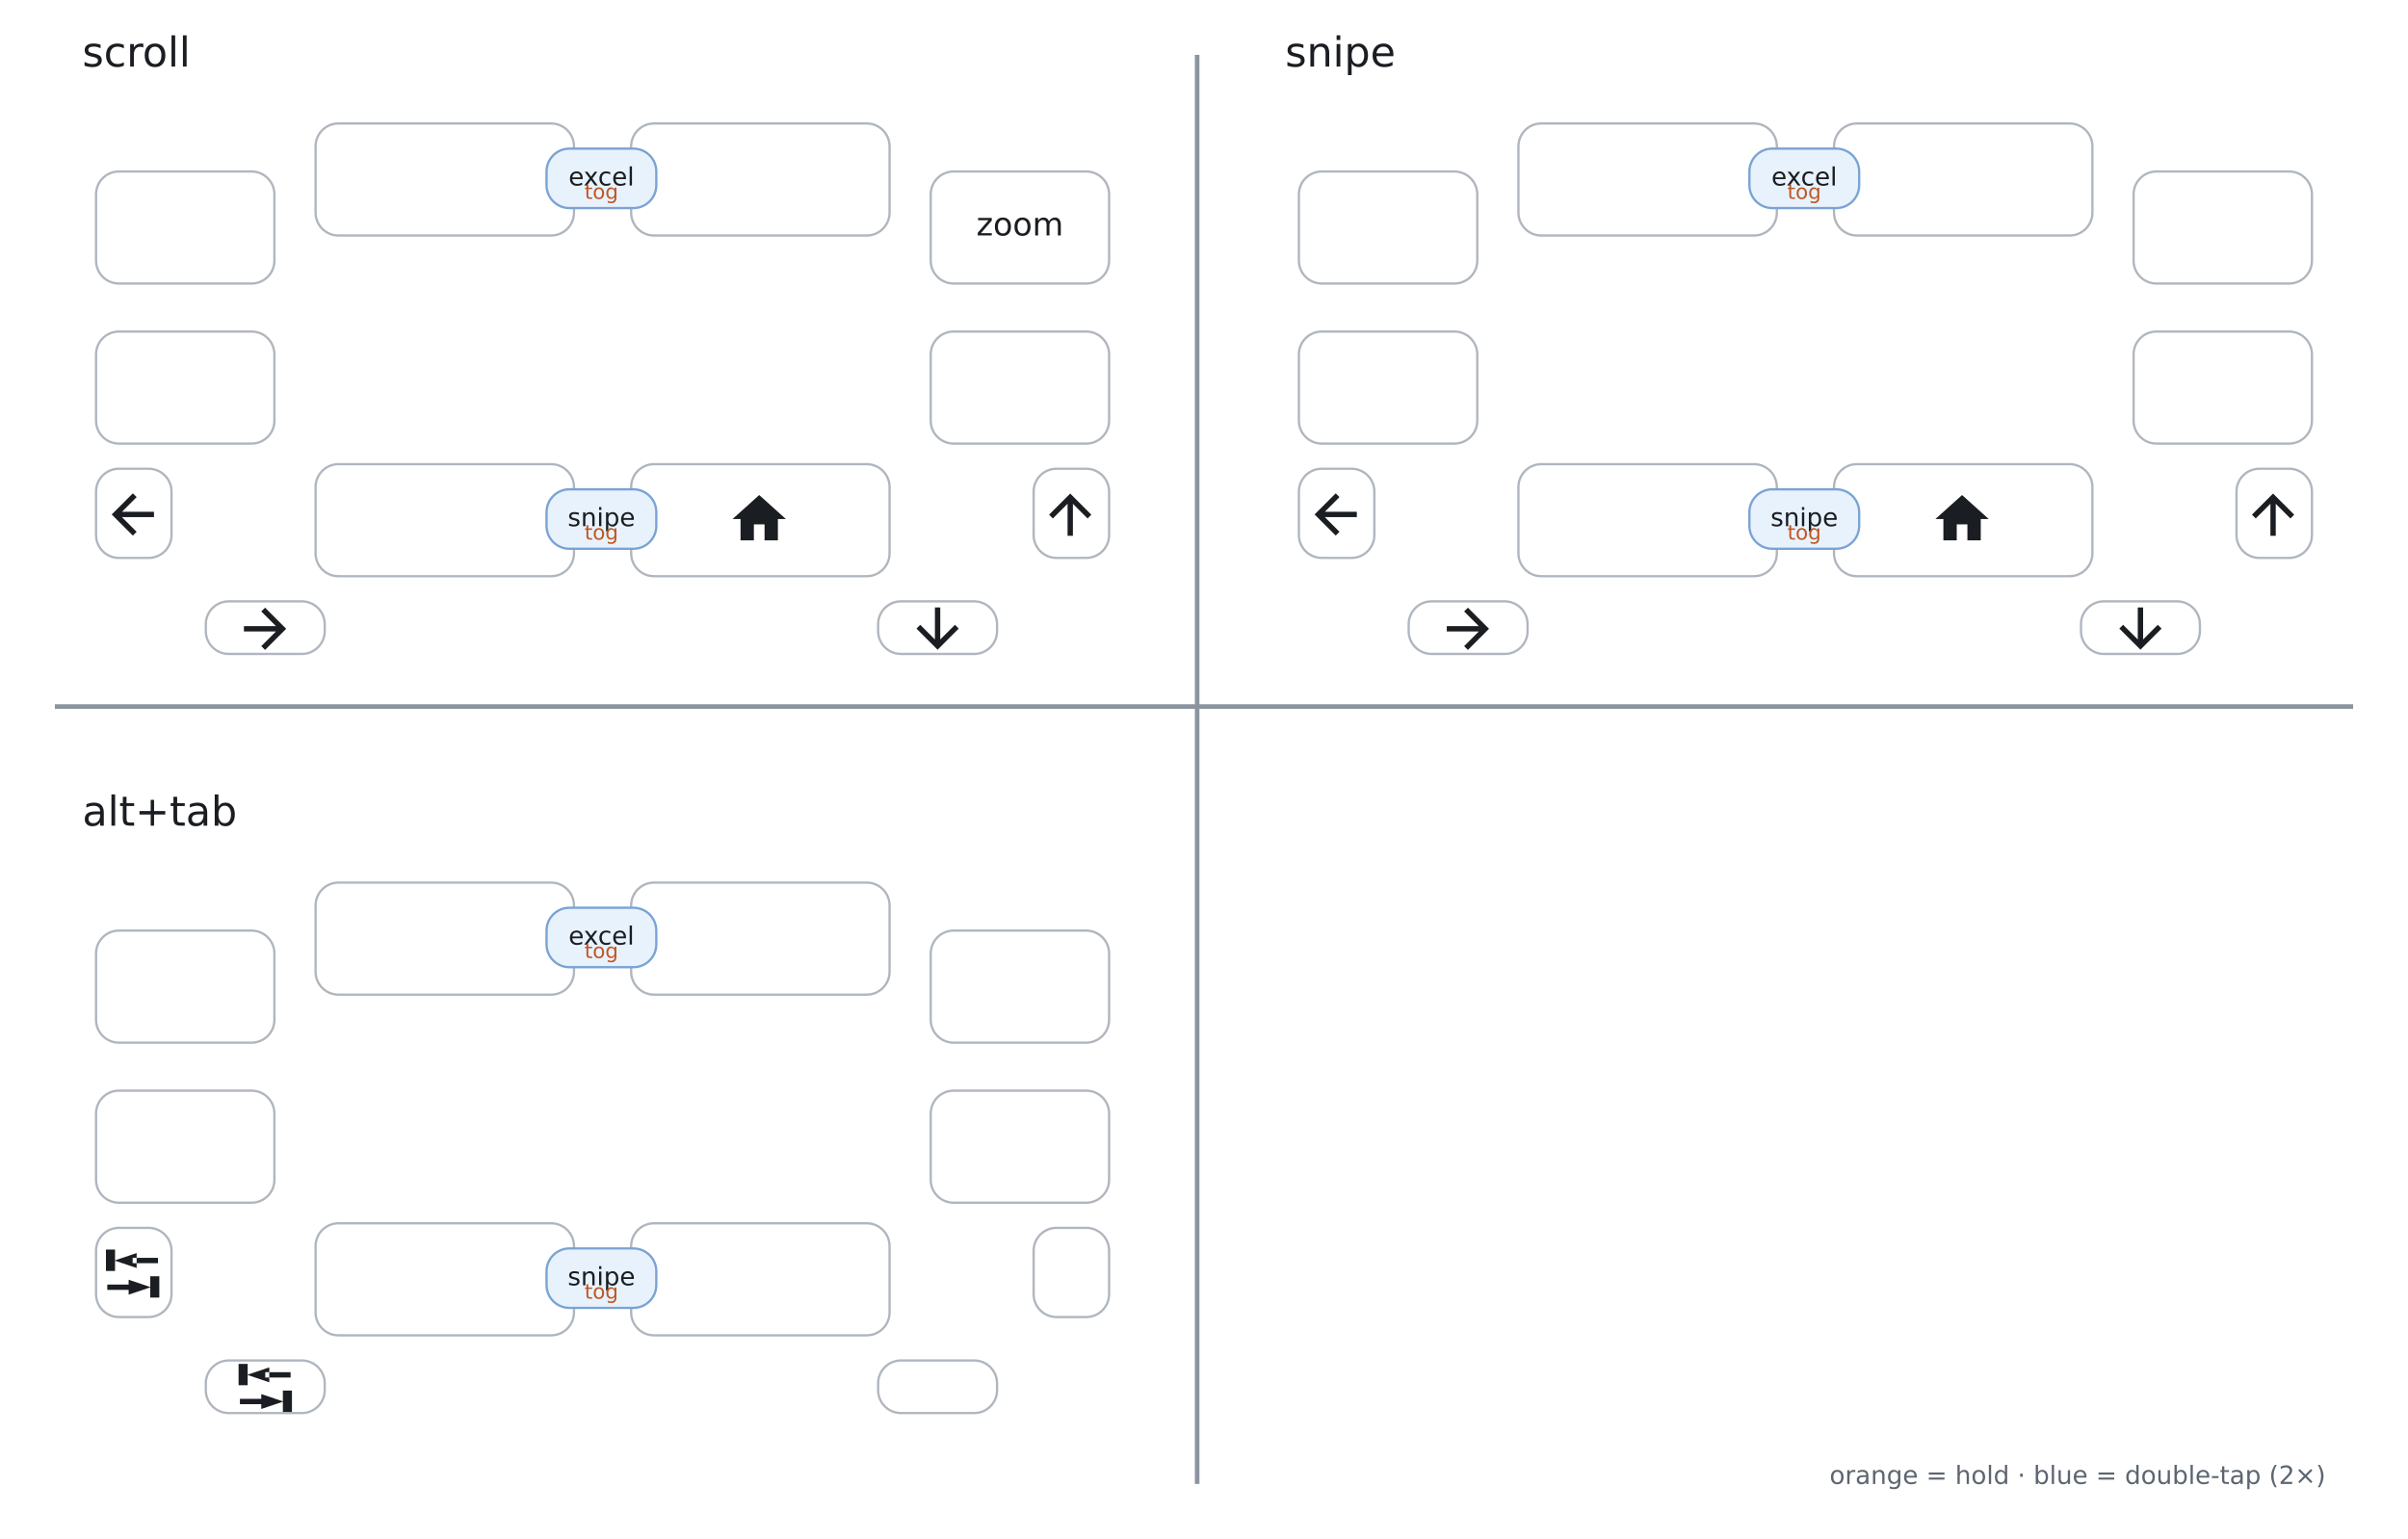
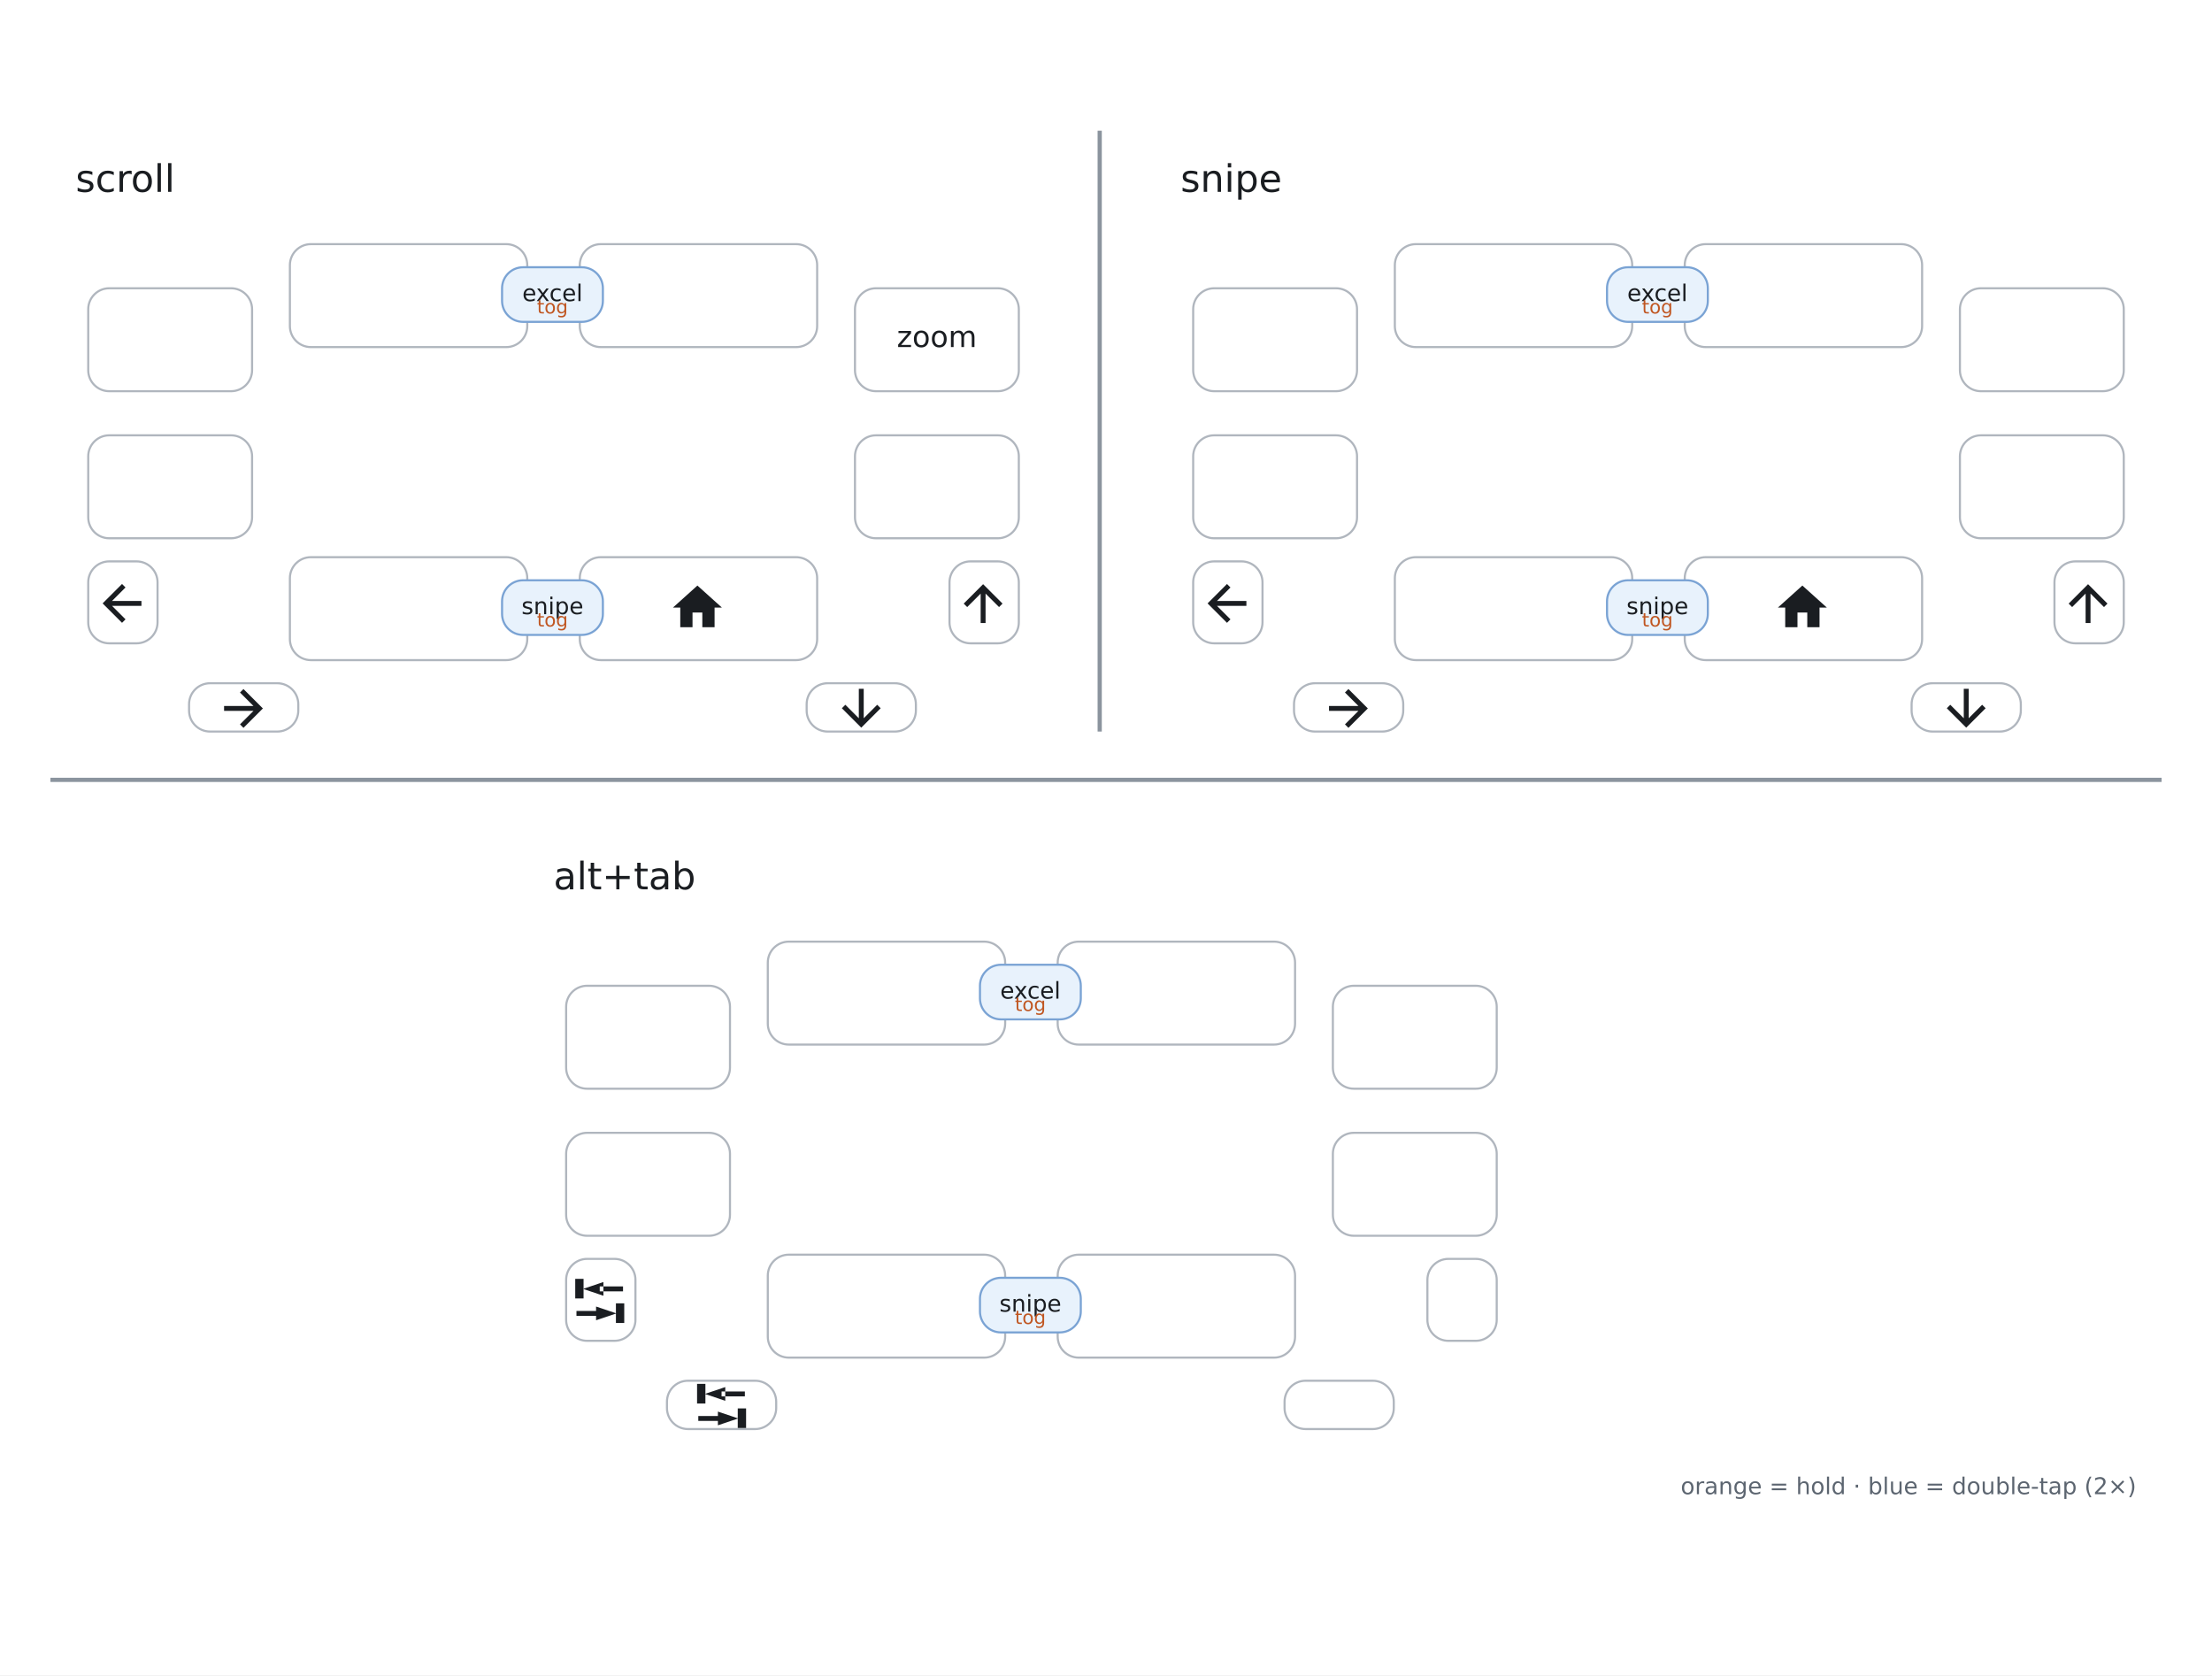
- <svg xmlns="http://www.w3.org/2000/svg" xmlns:xlink="http://www.w3.org/1999/xlink" width="1053" height="673.0" viewBox="0 0 1053 673.0" class="keymap">
+ <svg xmlns="http://www.w3.org/2000/svg" xmlns:xlink="http://www.w3.org/1999/xlink" width="1053" height="797.417" viewBox="0 0 1053 797.417" class="keymap">
  <rect id="page-bg" width="100%" height="100%" fill="#ffffff" />
  <g id="layer-dividers" fill="none" stroke="#8b949e" stroke-width="2" stroke-linecap="butt">
-     <line class="layer-divider-h" x1="24.0" y1="309.0" x2="1029.0" y2="309.0" />
-     <line class="layer-divider-v" x1="523.5" y1="24.0" x2="523.5" y2="649.0" />
+     <line class="layer-divider-h" x1="24.0" y1="371.2" x2="1029.0" y2="371.2" />
+     <line class="layer-divider-v" x1="523.5" y1="62.209" x2="523.5" y2="348.209" />
  </g>
  <defs>/* start glyphs */
<symbol id="del-sign" viewBox="0 0 24 24">
      <path fill="#1a1d21" fill-rule="evenodd" d="M22.87 3.32L22.59 3.04L22.17 3.04L22.13 2.95L21.89 2.95L21.8 3.09L21.61 3.13L21.33 3.41L21.29 3.6L21.05 3.79L21.01 3.97L20.12 4.86L20.03 4.91L19.93 4.81L19.47 5.33L18.95 5.65L18.58 5.84L18.44 5.84L18.35 5.98L18.11 6.12L17.79 6.26L17.46 6.26L17.32 5.56L17.27 5L17.18 4.95L17.18 4.63L17.09 4.58L17.09 4.35L16.99 4.3L16.9 3.88L16.81 3.83L16.71 3.65L16.71 3.51L16.57 3.41L16.53 3.23L16.29 3.04L16.25 2.85L15.69 2.29L15.55 2.29L15.13 2.06L14.94 1.83L14.8 1.83L14.75 1.73L13.68 1.64L13.63 1.55L13.21 1.55L13.17 1.64L12.56 1.64L12.28 1.97L12.19 2.01L12.14 1.92L12 1.92L11.91 2.01L11.86 2.2L11.63 2.2L11.58 2.29L11.44 2.29L11.39 2.48L11.25 2.48L11.21 2.76L11.11 2.85L10.93 3.23L10.69 3.32L10.69 3.46L10.6 3.55L10.69 3.6L10.69 4.21L10.6 4.25L10.6 4.67L10.69 4.72L10.69 5.33L10.79 5.37L10.79 5.61L10.88 5.65L10.97 6.07L11.07 6.12L11.16 6.31L11.16 6.45L11.3 6.54L11.49 6.82L11.53 7.01L11.91 7.38L12.09 7.43L12.65 7.8L12.75 7.94L13.17 8.03L13.35 8.13L13.4 8.22L13.82 8.31L13.87 8.41L14.1 8.41L14.15 8.5L14.47 8.5L14.52 8.59L14.99 8.64L14.8 9.34L14.47 9.85L14.33 9.95L14.33 10.09L13.91 10.79L13.77 10.93L13.59 10.97L13.4 11.21L13.31 11.25L13.26 11.16L13.03 11.07L12.98 10.88L12.42 10.32L12.28 10.32L12.23 10.23L11.81 10.13L11.3 9.81L11.21 9.67L10.79 9.57L10.6 9.48L10.55 9.39L9.9 9.34L9.67 9.29L9.62 9.2L8.73 9.2L8.69 9.11L8.36 9.11L8.31 9.2L8.08 9.2L8.03 9.11L7.89 9.11L7.85 9.2L7.47 9.39L7.19 9.43L7.05 9.39L7.01 9.48L6.63 9.57L6.31 9.57L6.26 9.67L5.84 9.76L5.56 10.09L5.37 10.13L5 10.51L4.95 10.69L4.72 10.88L4.72 11.02L4.63 11.07L4.63 11.3L4.53 11.35L4.53 11.67L4.63 11.72L4.63 11.95L4.91 12.23L5.05 12.23L5.09 12.33L5.23 12.33L5.28 12.23L5.47 12.14L5.61 12.14L6.17 11.58L6.26 11.35L7.19 10.88L7.66 10.79L9.01 10.79L10.04 10.88L10.27 10.93L10.32 11.02L10.83 11.11L11.44 11.44L11.77 11.77L12.05 12.33L12.05 13.03L11.95 13.21L11.63 13.54L11.35 13.59L11.3 13.68L11.16 13.73L11.07 13.82L9.95 14.05L9.9 13.96L9.57 13.96L9.53 14.05L8.55 14.05L8.5 14.15L8.27 14.19L7.24 14.24L7.19 14.33L6.68 14.33L6.63 14.43L6.31 14.43L6.26 14.52L5.7 14.71L5.37 14.71L5.33 14.8L5.09 14.8L5.05 14.89L4.67 15.08L4.53 15.08L4.35 15.27L4.3 15.45L3.69 16.01L3.65 16.2L3.41 16.39L3.41 16.53L3.23 16.9L3.13 16.95L3.13 17.37L3.04 17.41L3.04 18.39L3.13 18.44L3.51 19.37L3.55 19.61L3.55 20.03L3.37 20.12L3.23 20.12L3.13 20.26L2.53 20.59L1.92 20.68L1.87 20.77L1.64 20.77L1.59 20.87L1.41 20.96L1.27 20.96L1.08 21.15L1.08 21.29L0.99 21.33L0.99 21.85L1.08 21.89L1.08 22.03L1.36 22.31L1.5 22.31L1.55 22.41L1.87 22.41L1.92 22.31L2.15 22.31L2.2 22.22L2.62 22.13L2.67 22.03L3.13 21.85L3.37 21.85L3.41 21.75L3.6 21.66L4.02 21.57L4.07 21.47L4.25 21.38L4.39 21.38L4.49 21.24L5.05 20.96L5.98 21.01L6.91 21.19L6.96 21.29L8.22 21.29L8.27 21.19L9.43 21.1L9.48 21.01L9.9 21.01L9.95 20.91L10.27 20.91L10.32 20.82L10.6 20.73L10.83 20.73L10.88 20.63L11.02 20.63L11.11 20.49L11.67 20.12L12 20.03L12 20.17L12.14 20.26L12.28 20.49L12.28 20.63L12.65 21.01L12.89 21.01L12.93 21.1L13.54 21.1L13.59 21.01L13.73 21.01L14.1 20.63L14.1 19.93L14.01 19.89L13.96 19.47L13.91 17.13L14.01 17.09L14.01 16.95L13.91 16.9L14.05 14.1L14.24 13.63L14.38 13.54L14.38 13.4L14.85 12.47L14.94 12.42L14.99 12.14L15.36 11.58L15.97 11.02L16.01 10.65L16.2 10.37L16.62 9.95L16.81 9.9L16.85 9.53L16.99 9.11L17.09 8.92L17.18 8.87L17.23 8.59L17.37 8.45L17.97 8.13L18.39 8.03L18.44 7.94L18.81 7.75L18.95 7.75L19.05 7.61L19.23 7.57L19.42 7.33L19.61 7.29L19.89 6.96L20.07 6.91L20.45 6.49L20.73 6.31L20.91 6.26L21.01 6.17L21.05 5.98L21.19 5.89L21.29 5.75L21.47 5.7L22.87 4.3L22.92 4.11L23.06 4.02L23.06 3.79L22.97 3.74L22.97 3.51L22.87 3.46ZM11.81 16.2L11.77 16.95L11.67 17.23L11.35 17.51L11.35 17.65L11.21 17.88L10.69 18.35L10.65 18.53L10.51 18.67L9.67 19.23L9.25 19.37L8.92 19.37L8.87 19.47L8.36 19.61L7.85 19.61L7.71 19.47L7.71 19.05L7.75 19L7.94 18.95L8.41 18.44L8.69 18.25L8.87 18.21L9.06 17.97L9.25 17.93L9.43 17.69L9.62 17.65L9.81 17.41L9.99 17.37L10.46 16.85L10.65 16.81L11.21 16.2ZM8.78 15.69L8.78 16.11L8.64 16.2L8.55 16.34L8.27 16.53L8.08 16.57L7.99 16.67L7.94 16.85L7.61 17.13L7.33 17.46L7.05 17.65L6.87 17.69L6.59 18.02L5.51 18.72L5.37 18.72L5.28 18.81L5.23 18.72L5 18.63L4.81 18.16L4.81 17.27L5 16.99L5.42 16.57L5.61 16.53L5.79 16.29L6.07 16.25L6.12 16.15L6.45 16.01L7.99 15.69L8.73 15.64ZM12.89 3.23L13.07 3.13L13.87 3.13L14.24 3.23L14.43 3.32L14.85 3.74L15.13 4.21L15.17 4.49L15.27 4.53L15.41 4.95L15.5 5.51L15.5 6.77L15.41 6.96L14.33 6.87L13.77 6.68L13.26 6.35L13.07 6.12L12.89 6.07L12.75 5.93L12.42 5.42L12.28 5.09L12.28 4.11L12.37 3.74Z" />
    </symbol>
    <symbol id="esc-sign" viewBox="0 0 24 24">
      <path fill="#1a1d21" d="M13.51 15.209 5.641 7.194 3.666 9.169 2.244 2.2 9.067 3.768 7.122 5.743 14.991 13.757ZM12.029 21.8Q9.996 21.8 8.24 21.031Q6.483 20.261 5.147 18.925Q3.812 17.59 3.057 15.833Q2.302 14.076 2.302 12.073H4.363Q4.363 14.192 5.394 15.935Q6.425 17.677 8.167 18.708Q9.909 19.738 12.029 19.738Q14.178 19.738 15.905 18.708Q17.633 17.677 18.664 15.935Q19.695 14.192 19.695 12.073Q19.695 9.924 18.679 8.196Q17.662 6.468 15.92 5.438Q14.178 4.407 12.029 4.407V2.345Q14.033 2.345 15.804 3.1Q17.575 3.855 18.911 5.191Q20.247 6.527 21.001 8.298Q21.756 10.069 21.756 12.073Q21.756 14.105 20.987 15.862Q20.217 17.619 18.882 18.954Q17.546 20.29 15.789 21.045Q14.033 21.8 12.029 21.8ZM4.508 6.643 6.57 4.581 3.928 3.913Z" />
    </symbol>
    <symbol id="excel-copy-picture" viewBox="0 0 24 24">
      <path fill="#1a1d21" d="M13.75 2C14.909 2 15.863 2.876 15.986 4.002C15.986 4.001 15.986 4 15.986 3.999L17.75 4C18.993 4 20 5.007 20 6.25V11H18.5V6.25C18.5 5.836 18.164 5.5 17.75 5.5L15.621 5.5C15.217 6.103 14.53 6.5 13.75 6.5H10.25C9.47 6.5 8.783 6.103 8.379 5.5L6.25 5.5C5.836 5.5 5.5 5.836 5.5 6.25V19.75C5.5 20.164 5.836 20.5 6.25 20.5H11.031C11.098 21.041 11.274 21.548 11.535 22H6.25C5.007 22 4 20.993 4 19.75V6.25C4 5.007 5.007 4 6.25 4L8.014 3.999C8.138 2.875 9.092 2 10.25 2H13.75ZM15.995 4.096L16 4.25C16 4.198 15.998 4.147 15.995 4.096ZM13.75 3.5H10.25C9.836 3.5 9.5 3.836 9.5 4.25C9.5 4.664 9.836 5 10.25 5H13.75C14.164 5 14.5 4.664 14.5 4.25C14.5 3.836 14.164 3.5 13.75 3.5ZM15 12C13.343 12 12 13.343 12 15V20C12 20.556 12.151 21.077 12.415 21.524L15.909 18.03C16.788 17.152 18.212 17.152 19.091 18.03L22.585 21.524C22.849 21.077 23 20.556 23 20V15C23 13.343 21.657 12 20 12H15ZM15 23C14.444 23 13.923 22.849 13.476 22.585L16.97 19.091C17.263 18.798 17.737 18.798 18.03 19.091L21.524 22.585C21.077 22.849 20.556 23 20 23H15ZM20 16C19.448 16 19 15.552 19 15C19 14.448 19.448 14 20 14C20.552 14 21 14.448 21 15C21 15.552 20.552 16 20 16Z" />
    </symbol>
    <symbol id="excel-paste-format" viewBox="0 0 24 24">
      <path fill="#1a1d21" d="M13.75 2C14.908 2 15.862 2.875 15.986 4H17.75C18.993 4 20 5.007 20 6.25V7.177C19.51 7.327 19.001 7.563 18.5 7.843V6.25C18.5 5.836 18.164 5.5 17.75 5.5H15.621C15.217 6.103 14.53 6.5 13.75 6.5H10.25C9.47 6.5 8.783 6.103 8.379 5.5H6.25C5.836 5.5 5.5 5.836 5.5 6.25V19.77C5.506 20.21 5.687 20.646 5.993 20.962L6.225 21.189C6.559 21.499 6.925 21.769 7.312 22H6.25C5.007 22 4 20.993 4 19.75V6.25C4 5.007 5.007 4 6.25 4H8.014C8.138 2.875 9.092 2 10.25 2H13.75ZM20.423 8.094C20.901 7.965 21.617 7.881 22.115 8.378C22.613 8.876 22.528 9.592 22.399 10.07C22.254 10.612 21.953 11.236 21.56 11.886C20.766 13.197 19.502 14.771 17.976 16.297C17.547 16.726 16.883 17.401 16.113 17.751C15.919 17.839 15.707 17.91 15.483 17.953C15.566 18.878 15.257 19.831 14.551 20.539L14.346 20.735C13.294 21.68 11.907 22.055 10.573 21.98C9.153 21.901 7.724 21.311 6.711 20.267C6.532 20.081 6.46 19.818 6.521 19.567C6.583 19.317 6.767 19.115 7.012 19.033C8.391 18.573 8.749 18.12 8.933 17.778C9.064 17.534 9.105 17.365 9.261 17C9.4 16.674 9.594 16.305 9.951 15.947C10.66 15.239 11.614 14.928 12.54 15.011C12.583 14.787 12.655 14.576 12.743 14.381C13.093 13.611 13.768 12.948 14.197 12.519C15.723 10.993 17.297 9.728 18.607 8.935C19.257 8.541 19.881 8.239 20.423 8.094ZM13.486 17.008C12.803 16.325 11.695 16.325 11.012 17.008C10.84 17.179 10.739 17.359 10.642 17.588C10.561 17.778 10.422 18.174 10.253 18.488C9.962 19.03 9.519 19.51 8.729 19.934C9.312 20.253 9.98 20.445 10.656 20.482C11.736 20.543 12.769 20.211 13.482 19.486L13.486 19.482C14.169 18.799 14.17 17.691 13.486 17.008ZM10.25 3.5C9.836 3.5 9.5 3.836 9.5 4.25C9.5 4.664 9.836 5 10.25 5H13.75C14.164 5 14.5 4.664 14.5 4.25C14.5 3.836 14.164 3.5 13.75 3.5H10.25Z" />
    </symbol>
    <symbol id="excel-paste-formulas" viewBox="0 0 24 24">
      <path fill="#1a1d21" d="M8.379 5.5H6.25C5.836 5.5 5.5 5.836 5.5 6.25V19.75C5.5 20.164 5.836 20.5 6.25 20.5H11.97C11.639 20.665 11.357 20.935 11.181 21.292C11.068 21.52 11.01 21.761 11.001 22H6.25C5.007 22 4 20.993 4 19.75V6.25C4 5.007 5.007 4 6.25 4H8.014C8.138 2.875 9.092 2 10.25 2H13.75C14.908 2 15.862 2.875 15.986 4H17.75C18.993 4 20 5.007 20 6.25V13H19.997C20.022 12.331 19.661 11.678 19.022 11.363C18.85 11.278 18.675 11.209 18.5 11.154V6.25C18.5 5.836 18.164 5.5 17.75 5.5H15.621C15.217 6.103 14.53 6.5 13.75 6.5H10.25C9.47 6.5 8.783 6.103 8.379 5.5ZM9.5 4.25C9.5 4.664 9.836 5 10.25 5H13.75C14.164 5 14.5 4.664 14.5 4.25C14.5 3.836 14.164 3.5 13.75 3.5H10.25C9.836 3.5 9.5 3.836 9.5 4.25ZM21.777 18.28C22.07 17.987 22.07 17.513 21.777 17.22C21.484 16.927 21.009 16.927 20.716 17.22L19.633 18.303L19.212 17.626C18.807 16.974 17.934 16.802 17.311 17.251C16.976 17.493 16.899 17.962 17.142 18.298C17.346 18.582 17.713 18.68 18.025 18.557L18.544 19.392L17.22 20.716C16.927 21.009 16.927 21.484 17.22 21.777C17.513 22.07 17.988 22.07 18.28 21.777L19.358 20.7L19.779 21.378C20.191 22.04 21.084 22.203 21.704 21.729C22.033 21.478 22.096 21.007 21.844 20.678C21.633 20.402 21.269 20.313 20.963 20.44L20.447 19.611L21.777 18.28ZM14.989 14.307C15.123 12.546 16.995 11.478 18.579 12.26C18.951 12.443 19.103 12.893 18.92 13.264C18.737 13.636 18.287 13.788 17.916 13.605C17.285 13.294 16.538 13.719 16.485 14.421L16.441 15H17.25C17.664 15 18 15.336 18 15.75C18 16.164 17.664 16.5 17.25 16.5H16.327L16.008 20.692C15.874 22.453 14.002 23.52 12.418 22.739C12.047 22.556 11.894 22.106 12.078 21.735C12.261 21.363 12.71 21.211 13.082 21.394C13.713 21.705 14.459 21.28 14.513 20.578L14.823 16.5H13.75C13.336 16.5 13 16.164 13 15.75C13 15.336 13.336 15 13.75 15H14.937L14.989 14.307Z" />
    </symbol>
    <symbol id="excel-paste-values" viewBox="0 0 24 24">
      <path fill="#1a1d21" d="M6.25 5.5H8.379C8.783 6.103 9.47 6.5 10.25 6.5H13.75C14.53 6.5 15.217 6.103 15.621 5.5H17.75C18.164 5.5 18.5 5.836 18.5 6.25V14.574C18.987 14.285 19.496 14.111 20 14.039V6.25C20 5.007 18.993 4 17.75 4H15.986C15.862 2.875 14.908 2 13.75 2H10.25C9.092 2 8.138 2.875 8.014 4H6.25C5.007 4 4 5.007 4 6.25V19.75C4 20.993 5.007 22 6.25 22H8.669C8.561 21.773 8.5 21.518 8.5 21.25V20.5H6.25C5.836 20.5 5.5 20.164 5.5 19.75V6.25C5.5 5.836 5.836 5.5 6.25 5.5ZM10.25 5C9.836 5 9.5 4.664 9.5 4.25C9.5 3.836 9.836 3.5 10.25 3.5H13.75C14.164 3.5 14.5 3.836 14.5 4.25C14.5 4.664 14.164 5 13.75 5H10.25ZM11 15.938C11 15.376 10.567 15.074 10.258 14.987C9.949 14.9 9.454 14.931 9.147 15.358C8.83 15.801 8.388 16.297 7.868 16.605C7.512 16.815 7.394 17.275 7.605 17.632C7.815 17.988 8.275 18.106 8.632 17.895C8.955 17.704 9.245 17.474 9.5 17.233V21.25C9.5 21.664 9.836 22 10.25 22C10.664 22 11 21.664 11 21.25V15.938ZM14.425 16.502C14.119 16.517 13.721 16.66 13.301 17.112C13.019 17.416 12.545 17.434 12.241 17.152C11.937 16.87 11.92 16.396 12.201 16.092C12.851 15.392 13.604 15.041 14.35 15.003C15.085 14.966 15.753 15.237 16.232 15.668C16.704 16.093 17.035 16.722 16.986 17.416C16.936 18.142 16.484 18.766 15.733 19.174C14.783 19.69 14.237 20.15 13.925 20.5H16.25C16.664 20.5 17 20.836 17 21.25C17 21.664 16.664 22 16.25 22H12.751C12.369 22 12.048 21.713 12.006 21.334C12.006 21.334 12.006 21.334 12.006 21.332L12.005 21.33L12.005 21.326L12.004 21.319L12.003 21.302C12.002 21.29 12.001 21.277 12.001 21.263C12 21.234 12 21.2 12.001 21.161C12.005 21.083 12.015 20.987 12.04 20.875C12.089 20.648 12.191 20.366 12.392 20.047C12.79 19.41 13.56 18.647 15.017 17.856C15.418 17.638 15.482 17.422 15.49 17.312C15.5 17.17 15.432 16.966 15.227 16.782C15.029 16.603 14.743 16.485 14.425 16.502ZM19.292 17.115C20.17 16.197 21.052 16.487 21.368 16.833C21.528 17.009 21.509 17.127 21.479 17.19C21.429 17.293 21.193 17.583 20.343 17.766C19.997 17.84 19.75 18.145 19.75 18.499C19.75 18.852 19.997 19.158 20.342 19.232C21.192 19.415 21.429 19.705 21.478 19.809C21.509 19.872 21.528 19.991 21.368 20.167C21.052 20.513 20.171 20.803 19.293 19.883C19.007 19.584 18.532 19.572 18.232 19.858C17.933 20.144 17.921 20.619 18.207 20.919C19.663 22.444 21.552 22.191 22.476 21.178C22.936 20.674 23.192 19.911 22.83 19.159C22.709 18.908 22.533 18.688 22.31 18.499C22.533 18.311 22.709 18.092 22.83 17.84C23.192 17.089 22.935 16.325 22.476 15.822C21.552 14.81 19.663 14.556 18.208 16.079C17.922 16.378 17.932 16.853 18.232 17.139C18.531 17.425 19.006 17.415 19.292 17.115Z" />
    </symbol>
    <symbol id="mdi:arrow-down" viewBox="0 0 24 24">
      <path fill="#1a1d21" d="M11,4H13V16L18.5,10.5L19.92,11.92L12,19.84L4.08,11.92L5.5,10.5L11,16V4Z" />
    </symbol>
    <symbol id="mdi:arrow-left" viewBox="0 0 24 24">
      <path fill="#1a1d21" d="M20,11V13H8L13.5,18.5L12.08,19.92L4.16,12L12.08,4.08L13.5,5.5L8,11H20Z" />
    </symbol>
    <symbol id="mdi:arrow-right" viewBox="0 0 24 24">
      <path fill="#1a1d21" d="M4,11V13H16L10.5,18.5L11.92,19.92L19.84,12L11.92,4.08L10.5,5.5L16,11H4Z" />
    </symbol>
    <symbol id="mdi:arrow-up" viewBox="0 0 24 24">
      <path fill="#1a1d21" d="M13,20H11V8L5.5,13.5L4.08,12.08L12,4.16L19.92,12.08L18.5,13.5L13,8V20Z" />
    </symbol>
    <symbol id="mdi:bluetooth" viewBox="0 0 24 24">
      <path fill="#1a1d21" d="M14.88,16.29L13,18.17V14.41M13,5.83L14.88,7.71L13,9.58M17.71,7.71L12,2H11V9.58L6.41,5L5,6.41L10.59,12L5,17.58L6.41,19L11,14.41V22H12L17.71,16.29L13.41,12L17.71,7.71Z" />
    </symbol>
    <symbol id="mdi:close" viewBox="0 0 24 24">
      <path fill="#1a1d21" d="M19,6.41L17.59,5L12,10.59L6.41,5L5,6.41L10.59,12L5,17.59L6.41,19L12,13.41L17.59,19L19,17.59L13.41,12L19,6.41Z" />
    </symbol>
    <symbol id="mdi:content-copy" viewBox="0 0 24 24">
      <path fill="#1a1d21" d="M19,21H8V7H19M19,5H8A2,2 0 0,0 6,7V21A2,2 0 0,0 8,23H19A2,2 0 0,0 21,21V7A2,2 0 0,0 19,5M16,1H4A2,2 0 0,0 2,3V17H4V3H16V1Z" />
    </symbol>
    <symbol id="mdi:content-cut" viewBox="0 0 24 24">
      <path fill="#1a1d21" d="M19,3L13,9L15,11L22,4V3M12,12.5A0.5,0.5 0 0,1 11.5,12A0.5,0.5 0 0,1 12,11.5A0.5,0.5 0 0,1 12.5,12A0.5,0.5 0 0,1 12,12.5M6,20A2,2 0 0,1 4,18C4,16.89 4.9,16 6,16A2,2 0 0,1 8,18C8,19.11 7.1,20 6,20M6,8A2,2 0 0,1 4,6C4,4.89 4.9,4 6,4A2,2 0 0,1 8,6C8,7.11 7.1,8 6,8M9.64,7.64C9.87,7.14 10,6.59 10,6A4,4 0 0,0 6,2A4,4 0 0,0 2,6A4,4 0 0,0 6,10C6.59,10 7.14,9.87 7.64,9.64L10,12L7.64,14.36C7.14,14.13 6.59,14 6,14A4,4 0 0,0 2,18A4,4 0 0,0 6,22A4,4 0 0,0 10,18C10,17.41 9.87,16.86 9.64,16.36L12,14L19,21H22V20L9.64,7.64Z" />
    </symbol>
    <symbol id="mdi:home" viewBox="0 0 24 24">
      <path fill="#1a1d21" d="M10,20V14H14V20H19V12H22L12,3L2,12H5V20H10Z" />
    </symbol>
    <symbol id="mdi:keyboard-backspace" viewBox="0 0 24 24">
      <path fill="#1a1d21" d="M21,11H6.83L10.41,7.41L9,6L3,12L9,18L10.41,16.58L6.83,13H21V11Z" />
    </symbol>
    <symbol id="mdi:keyboard-return" viewBox="0 0 24 24">
      <path fill="#1a1d21" d="M19,7V11H5.83L9.41,7.41L8,6L2,12L8,18L9.41,16.58L5.83,13H21V7H19Z" />
    </symbol>
    <symbol id="mdi:play-pause" viewBox="0 0 24 24">
      <path fill="#1a1d21" d="M3,5V19L11,12M13,19H16V5H13M18,5V19H21V5" />
    </symbol>
    <symbol id="mdi:power" viewBox="0 0 24 24">
      <path fill="#1a1d21" d="M16.56,5.44L15.11,6.89C16.84,7.94 18,9.83 18,12A6,6 0 0,1 12,18A6,6 0 0,1 6,12C6,9.83 7.16,7.94 8.88,6.88L7.44,5.44C5.36,6.88 4,9.28 4,12A8,8 0 0,0 12,20A8,8 0 0,0 20,12C20,9.28 18.64,6.88 16.56,5.44M13,3H11V13H13" />
    </symbol>
    <symbol id="mdi:skip-next" viewBox="0 0 24 24">
      <path fill="#1a1d21" d="M16,18H18V6H16M6,18L14.5,12L6,6V18Z" />
    </symbol>
    <symbol id="mdi:skip-previous" viewBox="0 0 24 24">
      <path fill="#1a1d21" d="M6,18V6H8V18H6M9.5,12L18,6V18L9.5,12Z" />
    </symbol>
    <symbol id="mdi:undo" viewBox="0 0 24 24">
      <path fill="#1a1d21" d="M12.5,8C9.85,8 7.45,9 5.6,10.6L2,7V16H11L7.38,12.38C8.77,11.22 10.54,10.5 12.5,10.5C16.04,10.5 19.05,12.81 20.1,16L22.47,15.22C21.08,11.03 17.15,8 12.5,8Z" />
    </symbol>
    <symbol id="mdi:volume-minus" viewBox="0 0 24 24">
      <path fill="#1a1d21" d="M3,9H7L12,4V20L7,15H3V9M14,11H22V13H14V11Z" />
    </symbol>
    <symbol id="mdi:volume-plus" viewBox="0 0 24 24">
      <path fill="#1a1d21" d="M3,9H7L12,4V20L7,15H3V9M14,11H17V8H19V11H22V13H19V16H17V13H14V11Z" />
    </symbol>
    <symbol id="prtsc-sign" viewBox="0 0 48 24">
      <path fill="#1a1d21" fill-rule="evenodd" d="M0.7 11.02L0.7 13.08L0.89 13.18L1.09 15.62L1.28 15.72L1.28 16.41L1.48 16.5L1.68 17.09L1.68 17.58L1.87 17.68L1.87 17.97L2.16 18.17L2.26 18.56L2.65 18.66L3.05 19.15L3.34 19.15L3.44 19.34L4.22 19.44L4.51 19.54L4.61 19.74L5.4 19.83L5.69 19.93L5.79 20.13L6.28 20.13L6.38 20.32L9.41 20.52L9.61 20.71L9.7 20.52L12.94 20.52L13.03 20.32L14.7 20.13L14.8 19.93L15.48 19.93L15.58 19.74L16.75 19.34L17.24 19.34L17.44 19.05L18.03 18.66L18.42 18.56L19.01 17.97L19.01 17.68L19.2 17.29L19.4 17.19L19.59 15.92L19.79 15.82L19.89 14.84L20.08 14.06L20.38 13.37L21.94 13.08L22.14 13.27L22.24 13.08L22.53 13.08L22.73 13.27L22.92 13.08L23.12 13.27L23.22 13.08L23.71 13.08L23.8 13.27L24.59 13.37L24.69 13.47L24.78 14.64L24.98 14.74L24.98 15.04L25.18 15.23L25.86 15.23L25.96 15.04L26.25 15.04L26.45 14.74L26.84 14.64L28.21 13.27L28.21 12.98L28.41 12.59L28.6 12.49L28.6 11.61L28.41 11.51L28.41 11.22L26.25 9.06L25.86 8.96L25.66 8.67L24.98 8.67L24.59 9.06L24.49 10.43L24 10.82L23.8 10.63L23.71 10.82L20.57 10.73L20.18 10.53L19.79 9.55L19.4 7.99L19.4 7.3L19.2 7.2L19.2 6.71L19.01 6.61L19.01 6.32L18.03 5.34L17.73 5.34L17.34 5.15L17.24 4.95L16.75 4.95L15.78 4.56L15.68 4.36L14.4 4.17L14.31 3.97L13.62 3.97L13.52 3.78L12.25 3.78L12.15 3.58L9.31 3.58L9.21 3.78L7.35 3.78L7.26 3.97L6.18 3.97L6.08 4.17L4.03 4.36L3.93 4.56L3.44 4.56L3.34 4.75L3.05 4.75L2.85 5.05L2.46 5.15L2.07 5.54L1.97 5.93L1.68 6.12L1.68 6.42L1.48 6.52L1.38 7.5L1.28 7.79L1.09 7.89L1.09 8.96L0.89 9.06L0.89 10.92ZM4.03 7.2L4.32 6.91L5 6.61L7.65 6.12L11.66 6.12L13.72 6.42L15.68 7.01L15.78 7.2L16.36 7.3L16.56 7.59L16.85 7.79L17.05 8.38L17.44 10.34L17.64 12.1L17.64 12.78L17.24 15.33L17.05 16.11L16.85 16.5L16.07 17.09L15.09 17.48L12.05 17.97L8.24 17.78L7.75 17.68L7.65 17.48L6.28 17.39L5.79 17.29L5.69 17.09L4.91 16.99L4.71 16.7L4.42 16.5L3.93 15.43L3.63 13.96L3.63 8.77ZM46.42 3.58L45.74 3.58L45.64 3.38L38.88 3.58L38.79 3.38L38.49 3.38L38.39 3.58L33.6 3.68L32.03 3.58L31.25 4.36L31.25 4.85L31.05 4.95L31.15 7.2L31.05 16.8L30.85 16.9L30.85 17.19L31.34 17.58L31.64 18.07L31.64 18.36L32.03 18.46L33.2 19.74L33.69 19.74L33.79 19.93L34.48 19.93L34.58 20.13L36.44 20.13L36.53 20.32L36.83 20.32L36.92 20.13L37.51 19.93L38 19.93L38.2 19.64L38.59 19.44L39.18 19.34L39.27 19.15L41.04 18.36L42.31 18.17L42.41 18.36L43.29 18.36L43.39 18.56L45.44 18.56L46.23 17.78L46.33 17.39L46.62 17.19L46.62 16.9L46.81 16.8L46.81 15.92L47.01 15.82L47.01 15.53L46.81 15.43L46.91 14.64L47.01 10.43L47.21 10.24L47.01 10.14L47.01 4.56L46.81 4.46L46.81 3.97ZM44.56 5.93L44.56 13.08L44.37 13.27L44.56 13.37L44.56 13.86L44.37 13.96L44.37 14.25L44.56 14.35L44.27 15.72L41.23 15.53L41.14 15.72L39.86 15.92L39.76 16.11L39.47 16.11L39.27 16.41L38.39 16.9L38.1 16.9L37.9 17.19L37.12 17.58L34.87 17.58L34.09 17.19L33.79 16.9L33.6 16.5L33.6 6.22L33.89 6.12L40.84 5.83Z" />
    </symbol>
    <symbol id="tab-sign" viewBox="0 0 24 24">
      <path fill="#1a1d21" d="M2 3H5.4V11H2ZM13.5 4.3L5.2 7.1 13.5 9.9ZM12 6.1H21.5V8.1H12ZM18.6 13H22V21H18.6ZM10.5 14.3L18.8 17.1 10.5 19.9ZM2.5 16.1H12V18.1H2.5Z" />
    </symbol>
  </defs>/* end glyphs */
<style>/* inherit to force styles through use tags */
svg path {
    fill: inherit;
}

/* font and background color specifications */
svg.keymap {
    font-family: SFMono-Regular,Consolas,Liberation Mono,Menlo,monospace;
    font-size: 14px;
    font-kerning: normal;
    text-rendering: optimizeLegibility;
    fill: #24292e;
}

/* default key styling */
rect.key {
    fill: #f6f8fa;
}

rect.key, rect.combo {
    stroke: #c9cccf;
    stroke-width: 1;
}

/* default key side styling, only used is draw_key_sides is set */
rect.side {
    filter: brightness(90%);
}

/* color accent for combo boxes */
rect.combo, rect.combo-separate {
    fill: #cdf;
}

/* color accent for held keys */
rect.held, rect.combo.held {
    fill: #fdd;
}

/* color accent for ghost (optional) keys */
rect.ghost, rect.combo.ghost {
    stroke-dasharray: 4, 4;
    stroke-width: 2;
}

text {
    text-anchor: middle;
    dominant-baseline: middle;
}

/* styling for layer labels */
text.label {
    font-weight: bold;
    text-anchor: start;
    stroke: white;
    stroke-width: 4;
    paint-order: stroke;
}

/* styling for optional footer */
text.footer {
    text-anchor: end;
    dominant-baseline: auto;
    stroke: white;
    stroke-width: 4;
    paint-order: stroke;
}

/* styling for combo tap, and key non-tap label text */
text.combo, text.hold, text.shifted, text.left, text.right, text.tl, text.tr, text.bl, text.br {
    font-size: 11px;
}

text.hold, text.bl, text.br {
    text-anchor: middle;
    dominant-baseline: auto;
}

text.shifted, text.tl, text.tr {
    text-anchor: middle;
    dominant-baseline: hanging;
}

text.left, text.tl, text.bl {
    text-anchor: start;
}

text.right, text.tr, text.br {
    text-anchor: end;
}

text.layer-activator {
    text-decoration: underline;
}

/* styling for hold/shifted label text in combo box */
text.combo.hold, text.combo.shifted, text.combo.left, text.combo.right {
    font-size: 8px;
}

/* lighter symbol for transparent keys */
text.trans {
    fill: #7b7e81;
}

/* styling for combo dendrons */
path.combo {
    stroke-width: 1;
    stroke: gray;
    fill: none;
}

/* Start Tabler Icons Cleanup */
/* cannot use height/width with glyphs */
.icon-tabler &gt; path {
    fill: inherit;
    stroke: inherit;
    stroke-width: 2;
}
/* hide tabler's default box */
.icon-tabler &gt; path[stroke="none"][fill="none"] {
    visibility: hidden;
}
/* End Tabler Icons Cleanup */

svg.keymap {
  font-family: "DejaVu Sans", "Segoe UI", sans-serif;
  font-size: 15px;
  font-weight: 400;
  fill: #1a1d21;
}
#layer-dividers line, line.layer-divider-h, line.layer-divider-v {
  stroke: #8b949e;
  stroke-width: 2;
}
rect.key {
  fill: #ffffff;
  stroke: #b0b6be;
  stroke-width: 1;
}
rect.combo, rect.combo-separate {
  fill: #e8f2fc;
  stroke: #7aa3d4;
  stroke-width: 1;
}
rect.held, rect.combo.held {
  fill: #ffe8c8;
  stroke: #c05621;
}
rect.ghost, rect.combo.ghost {
  stroke: #a0a6ad;
  stroke-dasharray: 5, 4;
  fill: #f4f5f6;
}
text.label {
  font-size: 18px;
  font-weight: 400 !important;
  letter-spacing: 0;
  stroke: #ffffff;
  stroke-width: 5;
  paint-order: stroke;
}
text.footer {
  font-size: 11px;
  font-weight: 400;
  fill: #5c6570;
  stroke: none;
}
text.key.tap {
  font-size: 14px;
  font-weight: 400;
}
text.hold, text.shifted, text.left, text.right, text.tl, text.tr, text.bl, text.br, text.combo {
  font-size: 11px;
  font-weight: 400;
}
text.hold {
  fill: #c05621;
}
text.shifted {
  fill: #2b6cb0;
}
text.combo.tap {
  font-size: 11px;
  font-weight: 400;
}
text.combo.hold, text.combo.shifted {
  font-size: 9px;
  font-weight: 400;
}
text.trans {
  fill: #c5c9ce;
}
path.combo {
  stroke: #2b6cb0;
  stroke-width: 1.5;
}
/* Photo-traced filled glyphs — force fill against svg path { fill: inherit }. */
#del-sign path, #prtsc-sign path {
  fill: #1a1d21 !important;
}
</style>
-   <g transform="translate(36, 0.0)" class="layer-scroll">
+   <g transform="translate(36, 62.2087)" class="layer-scroll">
    <text x="0" y="24" class="label" id="scroll">scroll</text>
    <g transform="translate(0, 48)">
      <g transform="translate(158, 30)" class="key keypos-0">
        <rect rx="10" ry="10" x="-56" y="-24" width="113" height="49" class="key" />
      </g>
      <g transform="translate(296, 30)" class="key keypos-1">
        <rect rx="10" ry="10" x="-56" y="-24" width="113" height="49" class="key" />
      </g>
      <g transform="translate(45, 51)" class="key keypos-2">
        <rect rx="10" ry="10" x="-39" y="-24" width="78" height="49" class="key" />
      </g>
      <g transform="translate(410, 51)" class="key keypos-3">
        <rect rx="10" ry="10" x="-39" y="-24" width="78" height="49" class="key" />
        <text x="0" y="0" class="key tap">zoom</text>
      </g>
      <g transform="translate(45, 121)" class="key keypos-4">
        <rect rx="10" ry="10" x="-39" y="-24" width="78" height="49" class="key" />
      </g>
      <g transform="translate(410, 121)" class="key keypos-5">
        <rect rx="10" ry="10" x="-39" y="-24" width="78" height="49" class="key" />
      </g>
      <g transform="translate(158, 179)" class="key keypos-6">
        <rect rx="10" ry="10" x="-56" y="-24" width="113" height="49" class="key" />
      </g>
      <g transform="translate(296, 179)" class="key keypos-7">
        <rect rx="10" ry="10" x="-56" y="-24" width="113" height="49" class="key" />
        <use href="#mdi:home" xlink:href="#mdi:home" x="-14" y="-14" height="28" width="28.0" class="key tap glyph mdi:home" />
      </g>
      <g transform="translate(22, 177)" class="key keypos-8">
        <rect rx="10" ry="10" x="-16" y="-20" width="33" height="39" class="key" />
        <use href="#mdi:arrow-left" xlink:href="#mdi:arrow-left" x="-14" y="-14" height="28" width="28.0" class="key tap glyph mdi:arrow-left" />
      </g>
      <g transform="translate(432, 177)" class="key keypos-9">
        <rect rx="10" ry="10" x="-16" y="-20" width="33" height="39" class="key" />
        <use href="#mdi:arrow-up" xlink:href="#mdi:arrow-up" x="-14" y="-14" height="28" width="28.0" class="key tap glyph mdi:arrow-up" />
      </g>
      <g transform="translate(80, 227)" class="key keypos-10">
        <rect rx="10" ry="10" x="-26" y="-12" width="52" height="23" class="key" />
        <use href="#mdi:arrow-right" xlink:href="#mdi:arrow-right" x="-14" y="-14" height="28" width="28.0" class="key tap glyph mdi:arrow-right" />
      </g>
      <g transform="translate(374, 227)" class="key keypos-11">
        <rect rx="10" ry="10" x="-26" y="-12" width="52" height="23" class="key" />
        <use href="#mdi:arrow-down" xlink:href="#mdi:arrow-down" x="-14" y="-14" height="28" width="28.0" class="key tap glyph mdi:arrow-down" />
      </g>
      <g class="combo combopos-0">
        <rect rx="10" ry="10" x="203" y="17" width="48" height="26" class="combo" />
        <text x="227" y="30" class="combo tap">excel</text>
        <text x="227" y="39" class="combo hold">tog</text>
      </g>
      <g class="combo combopos-1">
        <rect rx="10" ry="10" x="203" y="166" width="48" height="26" class="combo" />
        <text x="227" y="179" class="combo tap">snipe</text>
        <text x="227" y="188" class="combo hold">tog</text>
      </g>
    </g>
  </g>
-   <g transform="translate(562, 0.0)" class="layer-snipe">
+   <g transform="translate(562, 62.2087)" class="layer-snipe">
    <text x="0" y="24" class="label" id="snipe">snipe</text>
    <g transform="translate(0, 48)">
      <g transform="translate(158, 30)" class="key keypos-0">
        <rect rx="10" ry="10" x="-56" y="-24" width="113" height="49" class="key" />
      </g>
      <g transform="translate(296, 30)" class="key keypos-1">
        <rect rx="10" ry="10" x="-56" y="-24" width="113" height="49" class="key" />
      </g>
      <g transform="translate(45, 51)" class="key keypos-2">
        <rect rx="10" ry="10" x="-39" y="-24" width="78" height="49" class="key" />
      </g>
      <g transform="translate(410, 51)" class="key keypos-3">
        <rect rx="10" ry="10" x="-39" y="-24" width="78" height="49" class="key" />
      </g>
      <g transform="translate(45, 121)" class="key keypos-4">
        <rect rx="10" ry="10" x="-39" y="-24" width="78" height="49" class="key" />
      </g>
      <g transform="translate(410, 121)" class="key keypos-5">
        <rect rx="10" ry="10" x="-39" y="-24" width="78" height="49" class="key" />
      </g>
      <g transform="translate(158, 179)" class="key keypos-6">
        <rect rx="10" ry="10" x="-56" y="-24" width="113" height="49" class="key" />
      </g>
      <g transform="translate(296, 179)" class="key keypos-7">
        <rect rx="10" ry="10" x="-56" y="-24" width="113" height="49" class="key" />
        <use href="#mdi:home" xlink:href="#mdi:home" x="-14" y="-14" height="28" width="28.0" class="key tap glyph mdi:home" />
      </g>
      <g transform="translate(22, 177)" class="key keypos-8">
        <rect rx="10" ry="10" x="-16" y="-20" width="33" height="39" class="key" />
        <use href="#mdi:arrow-left" xlink:href="#mdi:arrow-left" x="-14" y="-14" height="28" width="28.0" class="key tap glyph mdi:arrow-left" />
      </g>
      <g transform="translate(432, 177)" class="key keypos-9">
        <rect rx="10" ry="10" x="-16" y="-20" width="33" height="39" class="key" />
        <use href="#mdi:arrow-up" xlink:href="#mdi:arrow-up" x="-14" y="-14" height="28" width="28.0" class="key tap glyph mdi:arrow-up" />
      </g>
      <g transform="translate(80, 227)" class="key keypos-10">
        <rect rx="10" ry="10" x="-26" y="-12" width="52" height="23" class="key" />
        <use href="#mdi:arrow-right" xlink:href="#mdi:arrow-right" x="-14" y="-14" height="28" width="28.0" class="key tap glyph mdi:arrow-right" />
      </g>
      <g transform="translate(374, 227)" class="key keypos-11">
        <rect rx="10" ry="10" x="-26" y="-12" width="52" height="23" class="key" />
        <use href="#mdi:arrow-down" xlink:href="#mdi:arrow-down" x="-14" y="-14" height="28" width="28.0" class="key tap glyph mdi:arrow-down" />
      </g>
      <g class="combo combopos-0">
        <rect rx="10" ry="10" x="203" y="17" width="48" height="26" class="combo" />
        <text x="227" y="30" class="combo tap">excel</text>
        <text x="227" y="39" class="combo hold">tog</text>
      </g>
      <g class="combo combopos-1">
        <rect rx="10" ry="10" x="203" y="166" width="48" height="26" class="combo" />
        <text x="227" y="179" class="combo tap">snipe</text>
        <text x="227" y="188" class="combo hold">tog</text>
      </g>
    </g>
  </g>
-   <g transform="translate(36, 332.0)" class="layer-alt+tab">
+   <g transform="translate(263.5, 394.209)" class="layer-alt+tab">
    <text x="0" y="24" class="label" id="alttab">alt+tab</text>
    <g transform="translate(0, 48)">
      <g transform="translate(158, 30)" class="key keypos-0">
        <rect rx="10" ry="10" x="-56" y="-24" width="113" height="49" class="key" />
      </g>
      <g transform="translate(296, 30)" class="key keypos-1">
        <rect rx="10" ry="10" x="-56" y="-24" width="113" height="49" class="key" />
      </g>
      <g transform="translate(45, 51)" class="key keypos-2">
        <rect rx="10" ry="10" x="-39" y="-24" width="78" height="49" class="key" />
      </g>
      <g transform="translate(410, 51)" class="key keypos-3">
        <rect rx="10" ry="10" x="-39" y="-24" width="78" height="49" class="key" />
      </g>
      <g transform="translate(45, 121)" class="key keypos-4">
        <rect rx="10" ry="10" x="-39" y="-24" width="78" height="49" class="key" />
      </g>
      <g transform="translate(410, 121)" class="key keypos-5">
        <rect rx="10" ry="10" x="-39" y="-24" width="78" height="49" class="key" />
      </g>
      <g transform="translate(158, 179)" class="key keypos-6">
        <rect rx="10" ry="10" x="-56" y="-24" width="113" height="49" class="key" />
      </g>
      <g transform="translate(296, 179)" class="key keypos-7">
        <rect rx="10" ry="10" x="-56" y="-24" width="113" height="49" class="key" />
      </g>
      <g transform="translate(22, 177)" class="key keypos-8">
        <rect rx="10" ry="10" x="-16" y="-20" width="33" height="39" class="key" />
        <use href="#tab-sign" xlink:href="#tab-sign" x="-14" y="-14" height="28" width="28.0" class="key tap glyph tab-sign" />
      </g>
      <g transform="translate(432, 177)" class="key keypos-9">
        <rect rx="10" ry="10" x="-16" y="-20" width="33" height="39" class="key" />
      </g>
      <g transform="translate(80, 227)" class="key keypos-10">
        <rect rx="10" ry="10" x="-26" y="-12" width="52" height="23" class="key" />
        <use href="#tab-sign" xlink:href="#tab-sign" x="-14" y="-14" height="28" width="28.0" class="key tap glyph tab-sign" />
      </g>
      <g transform="translate(374, 227)" class="key keypos-11">
        <rect rx="10" ry="10" x="-26" y="-12" width="52" height="23" class="key" />
      </g>
      <g class="combo combopos-0">
        <rect rx="10" ry="10" x="203" y="17" width="48" height="26" class="combo" />
        <text x="227" y="30" class="combo tap">excel</text>
        <text x="227" y="39" class="combo hold">tog</text>
      </g>
      <g class="combo combopos-1">
        <rect rx="10" ry="10" x="203" y="166" width="48" height="26" class="combo" />
        <text x="227" y="179" class="combo tap">snipe</text>
        <text x="227" y="188" class="combo hold">tog</text>
      </g>
    </g>
  </g>
-   <text x="1017.0" y="649.0" class="footer">orange = hold · blue = double-tap (2×)</text>
+   <text x="1017.0" y="711.209" class="footer">orange = hold · blue = double-tap (2×)</text>
</svg>
